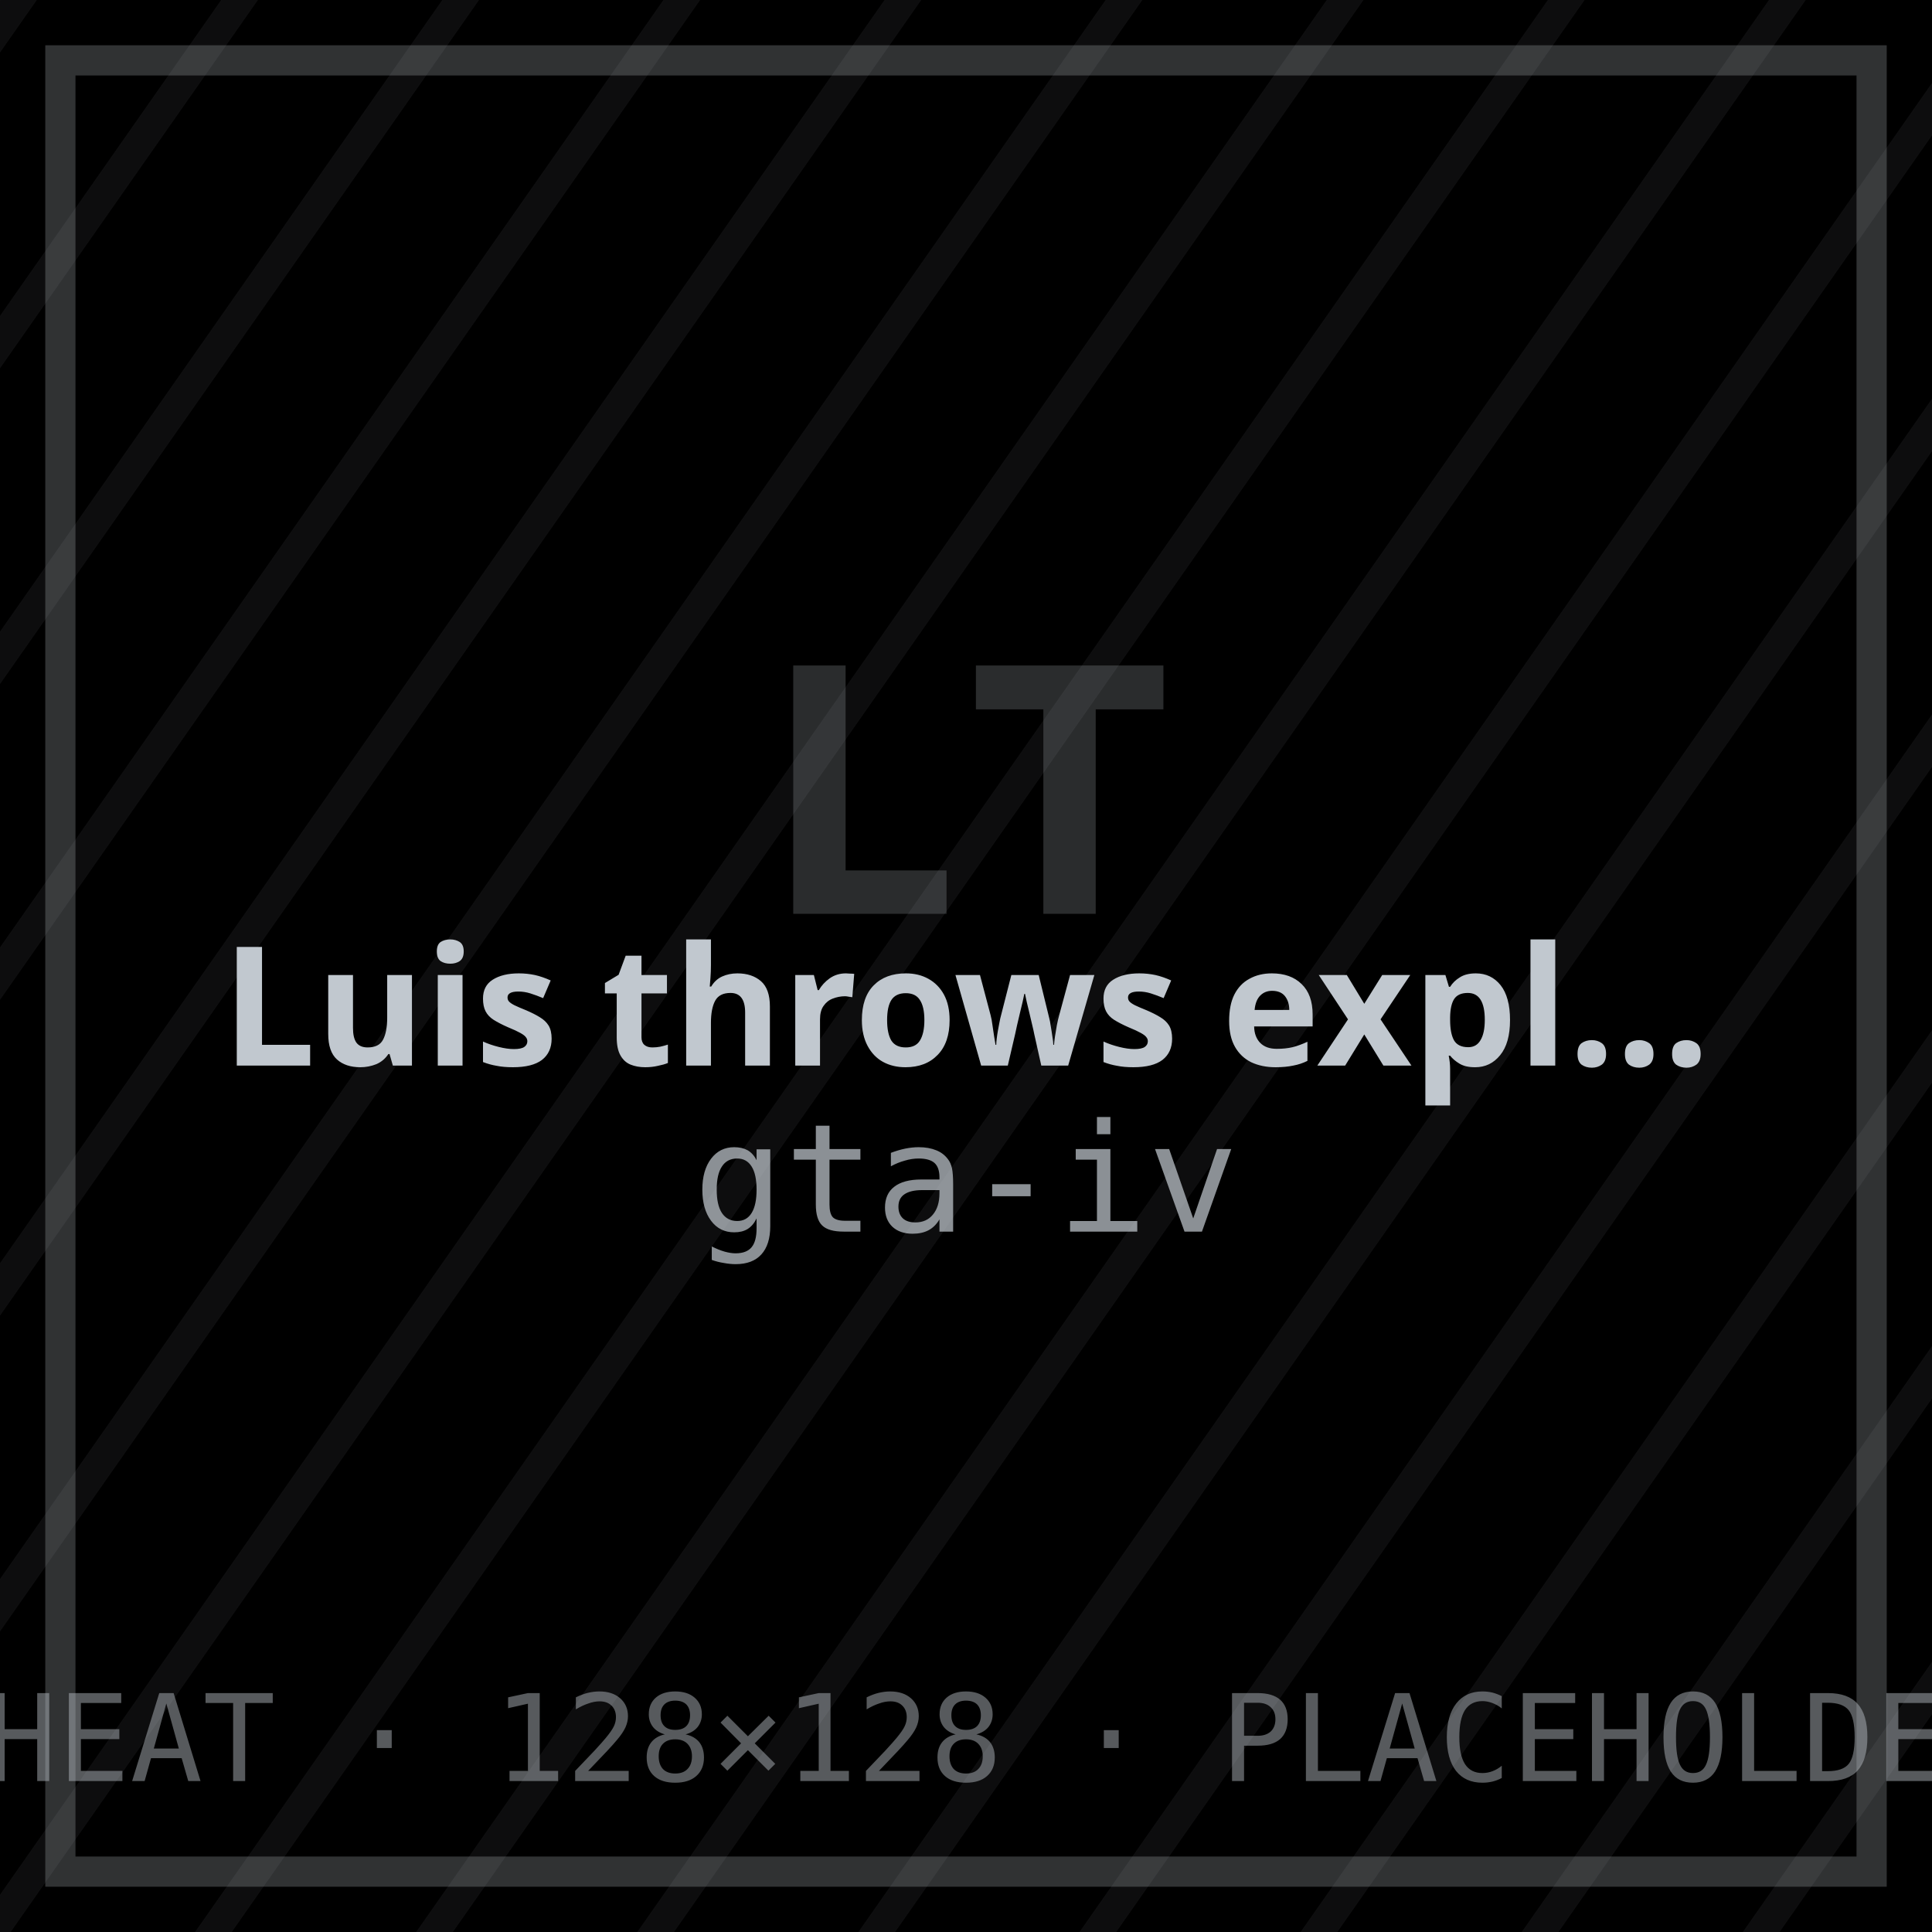
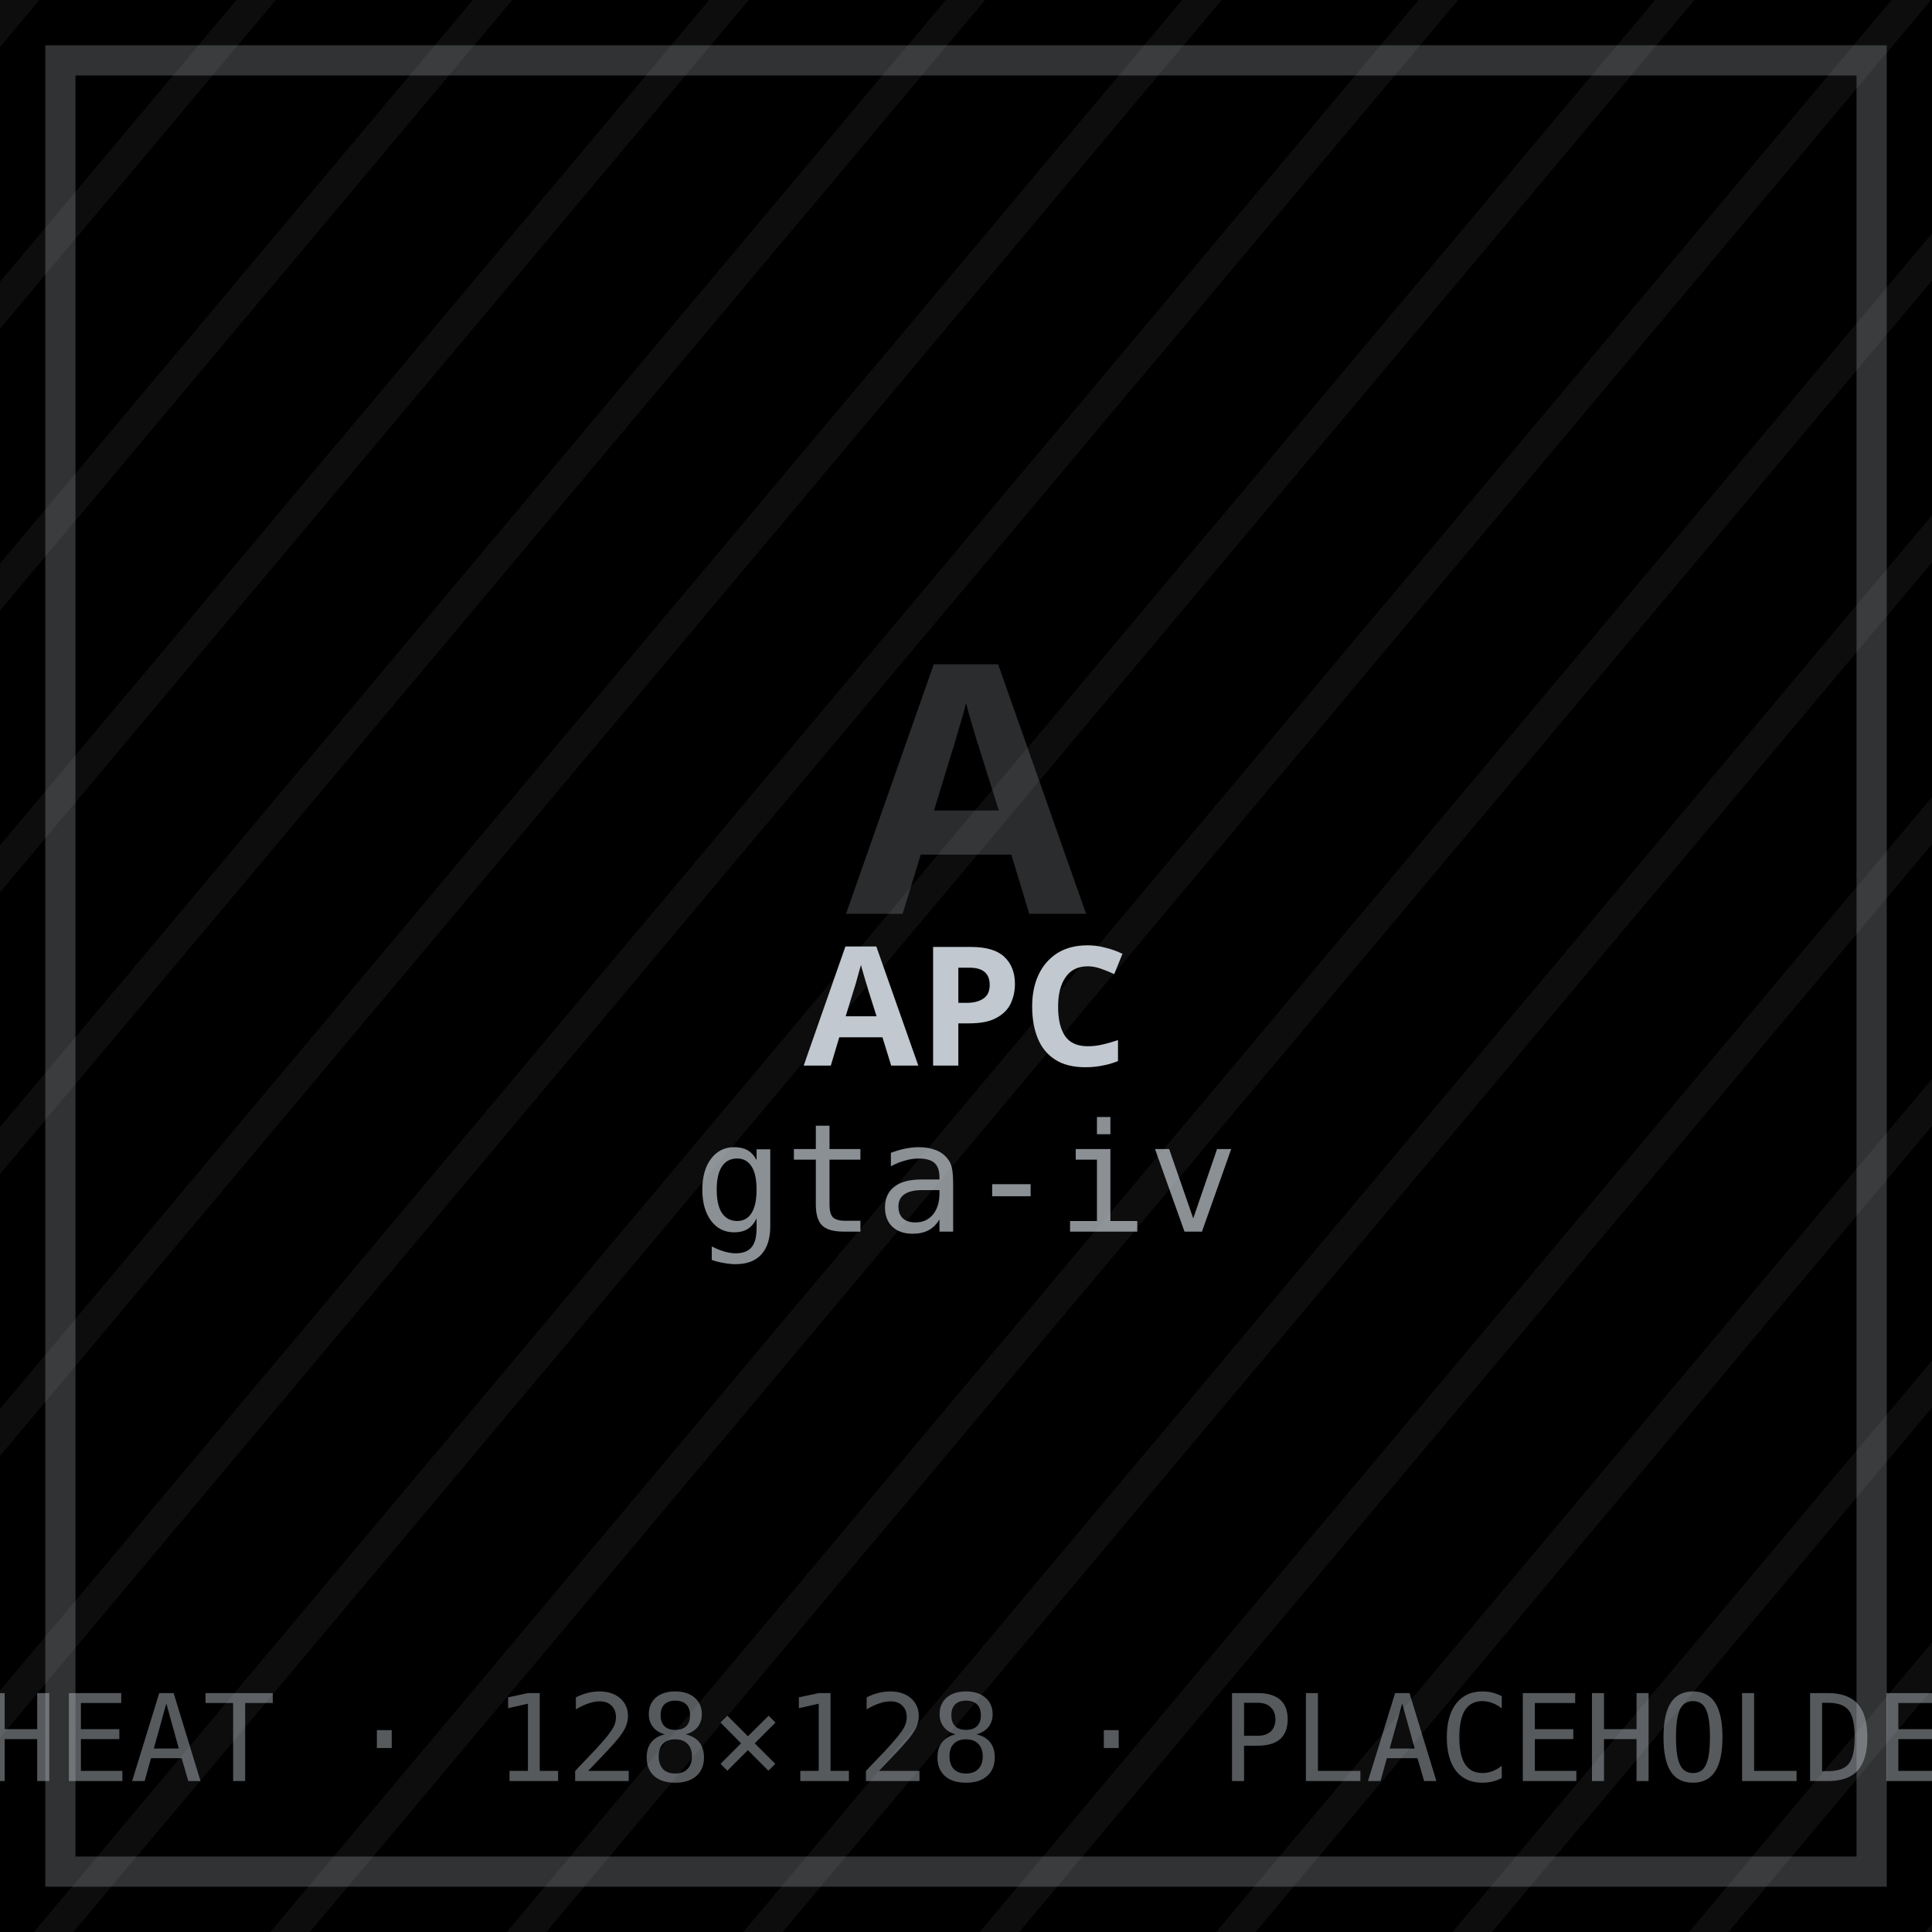
- <svg xmlns="http://www.w3.org/2000/svg" width="128" height="128" viewBox="0 0 128 128" role="img" aria-label="Luis throws explosive punches &amp;#91; 2 &amp;#93; — placeholder image">
+ <svg xmlns="http://www.w3.org/2000/svg" width="128" height="128" viewBox="0 0 128 128" role="img" aria-label="APC — placeholder image">
  <defs>
    <linearGradient id="g" x1="0" y1="0" x2="1" y2="1">
      <stop offset="0" stop-color="#000000" />
      <stop offset="1" stop-color="#000000" />
    </linearGradient>
-     <pattern id="p" width="12" height="12" patternUnits="userSpaceOnUse" patternTransform="rotate(35)">
+     <pattern id="p" width="12" height="12" patternUnits="userSpaceOnUse" patternTransform="rotate(40)">
      <rect width="2" height="12" fill="#c1c8cf" opacity="0.07" />
    </pattern>
  </defs>
  <rect width="128" height="128" fill="url(#g)" />
  <rect width="128" height="128" fill="url(#p)" />
  <rect x="4" y="4" width="120" height="120" fill="none" stroke="#c1c8cf" stroke-opacity="0.25" stroke-width="2" />
-   <text x="64" y="60.544" text-anchor="middle" font-family="ui-sans-serif,system-ui,sans-serif" font-weight="800" font-size="23.04" fill="#c1c8cf" fill-opacity="0.22" letter-spacing="1.152">LT</text>
-   <text x="64" y="70.6" text-anchor="middle" font-family="ui-sans-serif,system-ui,sans-serif" font-weight="700" font-size="11" fill="#c1c8cf">Luis throws expl…</text>
+   <text x="64" y="60.544" text-anchor="middle" font-family="ui-sans-serif,system-ui,sans-serif" font-weight="800" font-size="23.04" fill="#c1c8cf" fill-opacity="0.22" letter-spacing="1.152">A</text>
+   <text x="64" y="70.6" text-anchor="middle" font-family="ui-sans-serif,system-ui,sans-serif" font-weight="700" font-size="11" fill="#c1c8cf">APC</text>
  <text x="64" y="81.6" text-anchor="middle" font-family="ui-monospace,SFMono-Regular,monospace" font-size="10" fill="#c1c8cf" fill-opacity="0.72">gta-iv</text>
  <text x="64" y="118" text-anchor="middle" font-family="ui-monospace,SFMono-Regular,monospace" font-size="8" fill="#c1c8cf" fill-opacity="0.45">CHEAT · 128×128 · PLACEHOLDER</text>
</svg>
